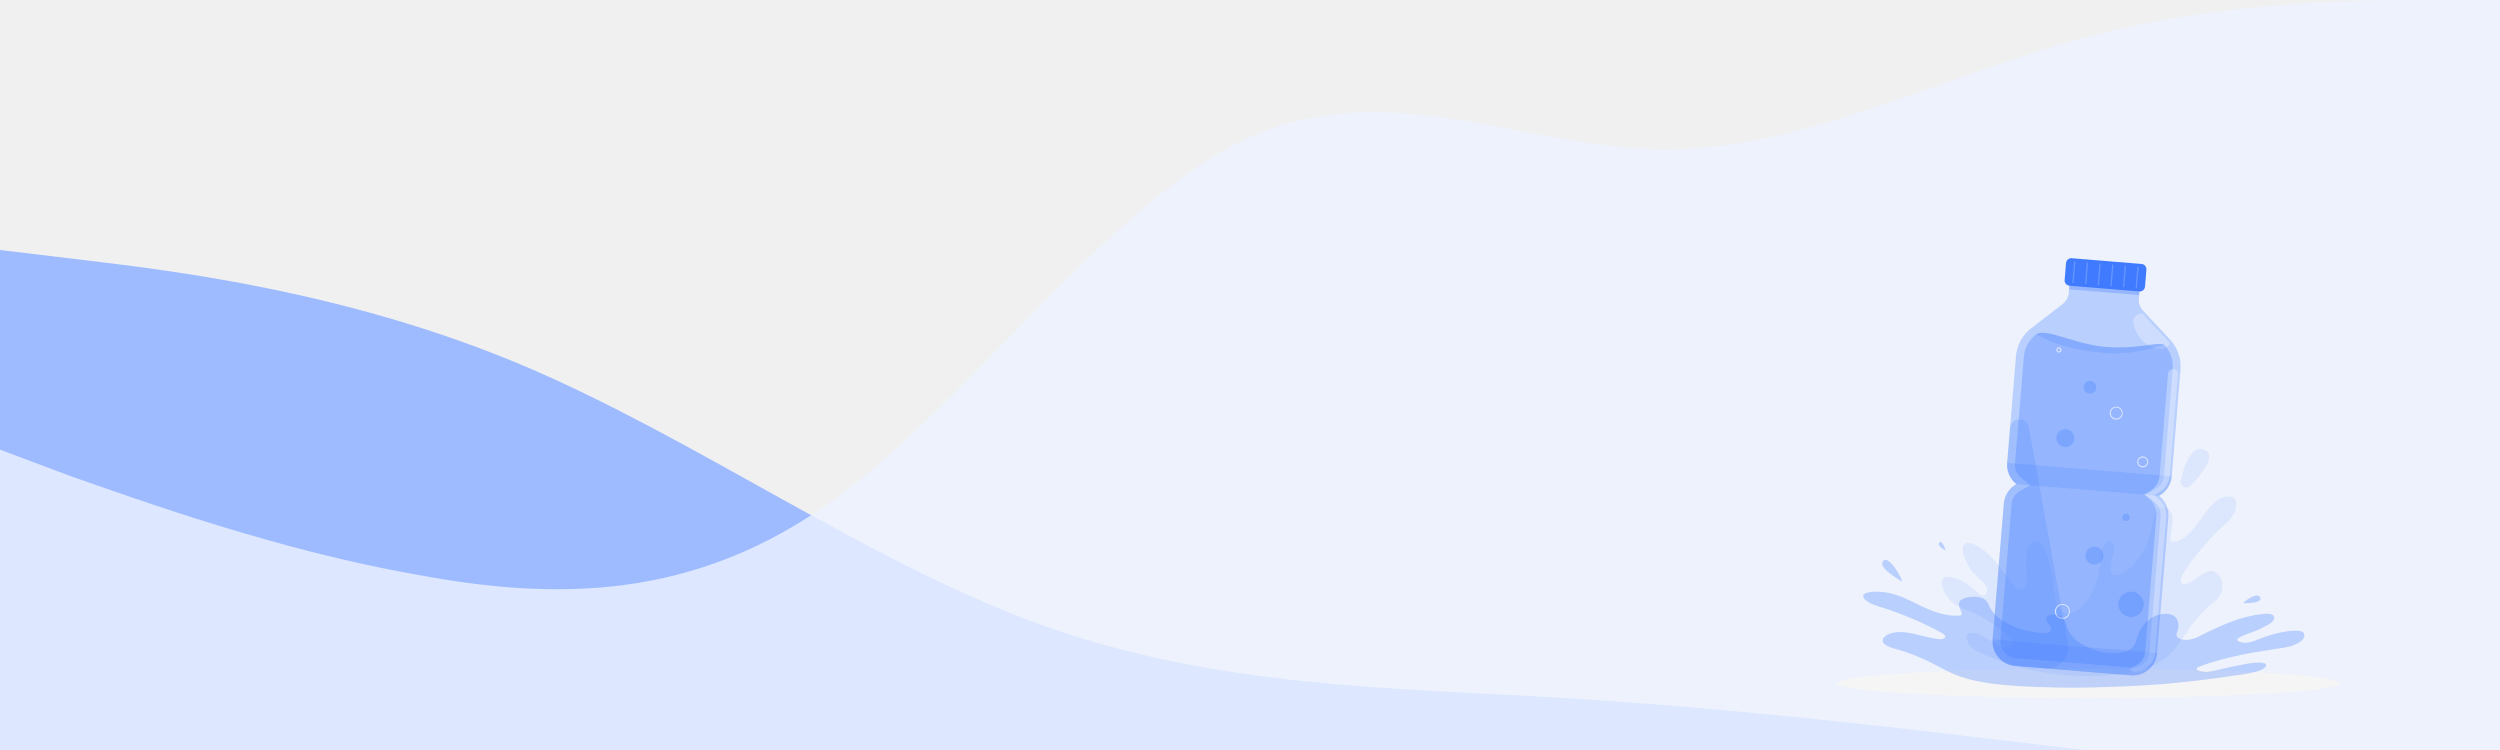
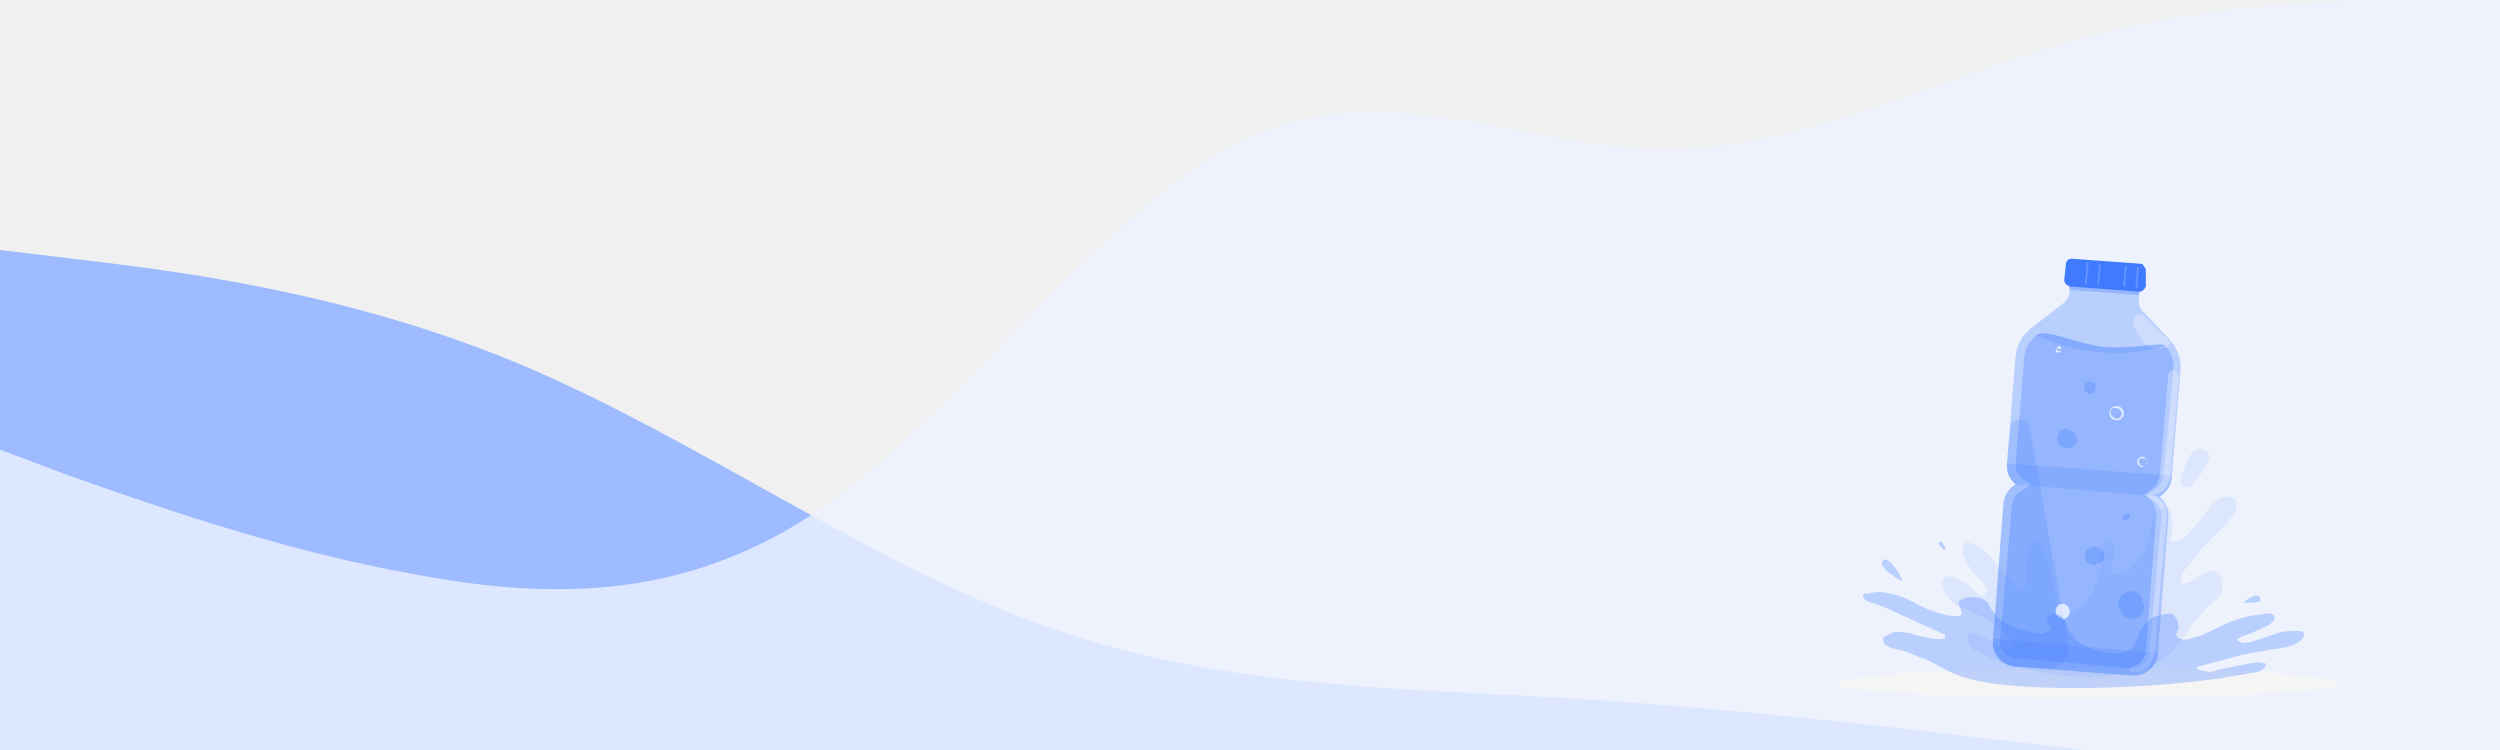
- <svg xmlns="http://www.w3.org/2000/svg" width="1440" height="432" viewBox="0 0 1440 432" fill="none">
-   <g clip-path="url(#clip0_146_849)">
-     <path fill-rule="evenodd" clip-rule="evenodd" d="M0 144L50 150C100 156 200 168 300 210C400 252 500 324 600 360C700 396 800 396 900 402C1000 408 1100 420 1150 426L1200 432H1150C1100 432 1000 432 900 432C800 432 700 432 600 432C500 432 400 432 300 432C200 432 100 432 50 432H0V144Z" fill="#9EBBFF" />
-     <path opacity="0.8" fill-rule="evenodd" clip-rule="evenodd" d="M1440 0H1400C1360 0 1280 0 1200 22C1120 43 1040 86 960 86C880 86 800 43 720 79C640 115 560 230 480 288C400 346 320 346 240 331C160 317 80 288 40 274L0 259V432H40C80 432 160 432 240 432C320 432 400 432 480 432C560 432 640 432 720 432C800 432 880 432 960 432C1040 432 1120 432 1200 432C1280 432 1360 432 1400 432H1440V0Z" fill="#ECF2FF" />
-     <g clip-path="url(#clip1_146_849)">
-       <path d="M1203 402C1283.1 402 1348.03 398.219 1348.03 393.554C1348.03 388.89 1283.1 385.109 1203 385.109C1122.9 385.109 1057.97 388.89 1057.97 393.554C1057.97 398.219 1122.9 402 1203 402Z" fill="#F5F5F5" />
-       <path opacity="0.1" d="M1118.7 334.591C1118.79 333.919 1119.13 333.307 1119.66 332.881C1120.19 332.454 1120.86 332.247 1121.54 332.301C1127.95 332.204 1133.94 336.717 1139.49 341.559C1140.73 342.626 1142.07 343.731 1143.45 342.611C1143.88 342.258 1144.19 341.785 1144.35 341.254C1144.59 340.384 1144.59 339.467 1144.35 338.597C1144.14 337.88 1143.8 337.208 1143.34 336.62C1140.92 333.449 1137.98 331.927 1135.6 328.652C1134.26 326.776 1133.15 324.747 1132.3 322.609C1131.55 320.729 1130.05 317.692 1130.65 315.148C1131.32 312.104 1133.6 312.365 1134.98 312.783C1139.36 314.088 1143.44 317.2 1147.15 321.072C1151.11 325.19 1154.69 330.152 1158.26 335.083C1159.61 336.956 1161.03 338.881 1162.75 339.56C1164.47 340.239 1166.65 339.142 1167.37 336.441C1168.1 333.74 1167.25 330.637 1167.07 327.951C1166.83 324.746 1166.98 321.523 1167.53 318.356C1167.77 316.682 1168.34 315.07 1169.2 313.611C1171.13 310.791 1173.98 311.783 1175.85 313.917C1177.28 315.702 1178.39 317.722 1179.12 319.886C1181.21 325.864 1182.47 332.103 1182.86 338.426C1183.14 342.343 1183.74 346.424 1185.35 349.461C1187.96 354.37 1192.83 353.982 1196.61 351.408C1203.19 346.931 1208.26 336.814 1209.61 325.504C1210.05 321.818 1210.17 317.834 1211.51 314.745C1212.69 312.074 1215.7 310.269 1217.17 313.148C1217.77 314.588 1217.93 316.168 1217.65 317.7C1217.39 319.216 1217.02 320.712 1216.54 322.176C1215.79 324.713 1215.04 329.465 1217.06 330.95C1217.36 331.133 1217.7 331.247 1218.05 331.286C1218.4 331.324 1218.76 331.286 1219.09 331.174C1225.7 329.801 1231.85 323.594 1235.89 314.932C1237.35 311.672 1238.47 308.269 1239.23 304.777C1239.71 302.643 1239.91 300.353 1240.45 298.234C1240.8 296.566 1241.5 294.992 1242.5 293.616C1245.07 290.542 1251.01 291.989 1251.35 298.577C1251.55 302.39 1250.53 306.12 1250.16 309.851C1249.93 312.179 1251.37 312.164 1252.45 312.089C1257.61 311.567 1262.17 306.374 1266.22 300.972C1271.03 294.548 1276.36 286.207 1282.92 285.961C1284.42 285.909 1286.91 286.103 1287.81 288.408C1288.22 289.821 1288.22 291.323 1287.81 292.735C1286.48 298.242 1282.57 301.084 1279.58 303.807C1271.14 311.699 1263.72 320.606 1257.49 330.323C1256.54 331.816 1255.56 334.278 1256.47 335.74C1256.64 336.018 1256.89 336.238 1257.19 336.371C1257.49 336.504 1257.83 336.544 1258.15 336.486C1261.24 336.247 1264.13 333.8 1266.95 331.771C1269.77 329.741 1272.97 327.966 1275.93 329.495C1276.84 330.04 1277.63 330.76 1278.26 331.613C1278.89 332.466 1279.35 333.435 1279.6 334.464C1280.13 336.268 1280.21 338.172 1279.85 340.015C1278.76 345.081 1274.07 347.357 1271.49 349.856C1267.94 353.275 1264.69 356.992 1261.77 360.965C1259.08 364.643 1256.53 368.672 1253.84 372.283C1244.12 385.213 1230.65 387.131 1218.69 388.63C1205.66 390.257 1192.61 389.376 1179.66 387.668C1170.24 386.414 1160.96 383.743 1151.77 380.572C1148.61 379.431 1145.48 378.185 1142.38 376.708C1139.05 375.126 1134.15 374.149 1132.87 367.919C1132.61 366.576 1132.92 365.487 1133.81 364.987C1136.57 363.42 1140.5 365.516 1143.1 366.897C1146.68 368.807 1150.08 371.53 1153.76 373C1154.35 373.29 1154.99 373.457 1155.65 373.492C1156.31 373.526 1156.97 373.427 1157.59 373.201C1158.2 372.947 1158.69 372.491 1159 371.91C1159.39 371.154 1159.49 370.279 1159.27 369.456C1159.12 369.011 1158.86 368.609 1158.52 368.284C1151.9 361.513 1143.99 356.13 1135.25 352.452C1132.44 351.251 1129.58 350.266 1126.88 348.565C1124.69 347.219 1122.81 345.442 1121.34 343.343C1120.08 341.336 1118.06 337.792 1118.7 334.591Z" fill="#407BFF" />
-       <path opacity="0.1" d="M1261.77 279.746C1261.27 280.262 1260.62 280.603 1259.9 280.715C1259.19 280.827 1258.47 280.706 1257.83 280.368C1257.19 280.031 1256.69 279.497 1256.38 278.846C1256.08 278.195 1256 277.464 1256.15 276.762C1258.73 264.265 1264.34 255.177 1271.01 259.893C1275.99 263.407 1268.18 273.098 1261.77 279.746Z" fill="#407BFF" />
-       <path opacity="0.3" d="M1243.67 285.58C1245.71 284.457 1247.44 282.847 1248.7 280.894C1249.97 278.941 1250.73 276.706 1250.92 274.389L1255.97 212.949C1256.24 209.79 1255.83 206.612 1254.79 203.618C1253.75 200.625 1252.09 197.881 1249.92 195.565L1234.34 178.92C1233.48 177.999 1232.83 176.911 1232.41 175.724C1232 174.537 1231.84 173.278 1231.94 172.026L1232.69 163.028L1192.36 159.723L1191.62 168.72C1191.51 169.972 1191.15 171.189 1190.55 172.293C1189.94 173.396 1189.12 174.362 1188.12 175.129L1170.02 189.029C1167.5 190.963 1165.42 193.401 1163.9 196.185C1162.39 198.969 1161.47 202.038 1161.21 205.197L1156.14 266.637C1155.95 268.951 1156.34 271.277 1157.27 273.407C1158.19 275.536 1159.64 277.404 1161.46 278.843C1159.42 279.966 1157.69 281.576 1156.43 283.529C1155.17 285.482 1154.41 287.717 1154.22 290.034L1147.77 368.374C1147.46 372.098 1148.65 375.791 1151.08 378.64C1153.5 381.49 1156.96 383.264 1160.69 383.572L1227.26 389.025C1229.11 389.178 1230.97 388.965 1232.74 388.4C1234.51 387.835 1236.14 386.928 1237.56 385.731C1238.97 384.535 1240.14 383.072 1240.99 381.426C1241.84 379.781 1242.35 377.985 1242.5 376.141L1248.96 297.801C1249.15 295.487 1248.77 293.16 1247.85 291.028C1246.93 288.896 1245.49 287.024 1243.67 285.58Z" fill="#407BFF" />
-       <path opacity="0.3" d="M1192.37 159.736L1191.8 166.674L1232.12 169.98L1232.69 163.042L1192.37 159.736Z" fill="#407BFF" />
-       <path opacity="0.3" d="M1249.55 197.169L1233.97 180.509C1233.97 180.509 1223.92 180.941 1231.72 193.229C1238.37 203.622 1249.96 202.003 1249.55 197.169Z" fill="white" />
-       <path opacity="0.2" d="M1147.78 368.344C1147.47 372.068 1148.66 375.761 1151.09 378.611C1153.51 381.46 1156.97 383.234 1160.7 383.542L1227.27 388.996C1229.12 389.148 1230.98 388.935 1232.75 388.37C1234.51 387.805 1236.15 386.898 1237.57 385.702C1238.98 384.505 1240.15 383.042 1240.99 381.397C1241.84 379.751 1242.36 377.955 1242.51 376.111L1147.78 368.344Z" fill="#407BFF" />
-       <path opacity="0.3" d="M1246.64 198.609C1248.38 200.47 1249.71 202.673 1250.55 205.076C1251.38 207.48 1251.71 210.032 1251.5 212.568L1246.44 274.016C1246.31 275.595 1245.79 277.118 1244.93 278.448C1244.06 279.779 1242.88 280.875 1241.49 281.641L1235.61 284.894L1240.88 289.064C1242.13 290.045 1243.11 291.319 1243.75 292.772C1244.38 294.225 1244.64 295.812 1244.51 297.391L1238.06 375.73C1237.85 378.269 1236.64 380.622 1234.7 382.272C1232.75 383.923 1230.23 384.736 1227.68 384.534L1161.11 379.08C1159.85 378.98 1158.62 378.633 1157.49 378.058C1156.36 377.483 1155.35 376.692 1154.53 375.73C1153.7 374.767 1153.08 373.653 1152.69 372.449C1152.3 371.246 1152.15 369.978 1152.25 368.717L1158.7 290.378C1158.83 288.797 1159.35 287.273 1160.21 285.942C1161.08 284.61 1162.26 283.512 1163.65 282.745L1169.53 279.492L1164.3 275.322C1163.05 274.341 1162.07 273.067 1161.43 271.614C1160.8 270.161 1160.53 268.575 1160.66 266.995L1165.73 205.555C1165.94 203.018 1166.68 200.554 1167.9 198.318C1169.11 196.083 1170.79 194.126 1172.81 192.573C1178.79 188.716 1194.5 198.318 1212.9 199.825C1231.29 201.332 1242.79 196.676 1246.64 198.609Z" fill="#407BFF" />
-       <path opacity="0.2" d="M1212.86 199.832C1194.47 198.34 1178.75 188.716 1172.77 192.573C1183.24 198.318 1195.21 201.877 1212.57 203.302C1229.93 204.727 1246.64 198.609 1246.64 198.609C1242.79 196.676 1231.24 201.347 1212.86 199.832Z" fill="#407BFF" />
-       <path opacity="0.2" d="M1156.15 266.637C1155.96 268.951 1156.35 271.277 1157.27 273.406C1158.2 275.536 1159.64 277.404 1161.47 278.843L1243.67 285.558C1245.71 284.434 1247.44 282.824 1248.7 280.872C1249.97 278.919 1250.73 276.684 1250.92 274.367L1156.15 266.637Z" fill="#407BFF" />
-       <path d="M1233.53 152.039L1193.33 148.732C1191.65 148.593 1190.17 149.843 1190.03 151.522L1189.23 161.278C1189.09 162.958 1190.34 164.432 1192.03 164.57L1232.23 167.878C1233.92 168.016 1235.39 166.767 1235.53 165.087L1236.33 155.331C1236.47 153.651 1235.22 152.177 1233.53 152.039Z" fill="#407BFF" />
-       <path opacity="0.2" d="M1194.07 163.065C1194.02 163.061 1193.97 163.048 1193.93 163.026C1193.88 163.003 1193.84 162.973 1193.81 162.935C1193.78 162.898 1193.76 162.854 1193.74 162.807C1193.73 162.761 1193.72 162.711 1193.72 162.662L1194.67 150.859C1194.68 150.76 1194.72 150.668 1194.8 150.604C1194.87 150.54 1194.97 150.508 1195.07 150.516C1195.17 150.524 1195.26 150.571 1195.33 150.646C1195.39 150.722 1195.42 150.82 1195.42 150.919L1194.44 162.715C1194.44 162.81 1194.4 162.899 1194.33 162.964C1194.26 163.029 1194.16 163.065 1194.07 163.065Z" fill="white" />
-       <path opacity="0.2" d="M1201.36 163.662C1201.31 163.658 1201.26 163.645 1201.22 163.623C1201.18 163.6 1201.14 163.569 1201.11 163.532C1201.07 163.495 1201.05 163.451 1201.03 163.404C1201.02 163.357 1201.01 163.308 1201.02 163.259L1201.99 151.463C1202 151.365 1202.05 151.274 1202.12 151.21C1202.2 151.146 1202.3 151.114 1202.39 151.12C1202.44 151.124 1202.49 151.137 1202.53 151.16C1202.58 151.182 1202.62 151.213 1202.65 151.251C1202.68 151.288 1202.7 151.332 1202.72 151.379C1202.73 151.425 1202.74 151.475 1202.73 151.523L1201.74 163.319C1201.73 163.412 1201.68 163.498 1201.61 163.562C1201.55 163.625 1201.46 163.661 1201.36 163.662Z" fill="white" />
-       <path opacity="0.2" d="M1208.65 164.289C1208.6 164.285 1208.55 164.272 1208.51 164.249C1208.46 164.227 1208.42 164.196 1208.39 164.159C1208.36 164.121 1208.33 164.078 1208.32 164.031C1208.3 163.984 1208.3 163.935 1208.3 163.886L1209.28 152.09C1209.29 151.993 1209.33 151.903 1209.41 151.839C1209.48 151.776 1209.58 151.743 1209.68 151.747C1209.73 151.751 1209.78 151.764 1209.82 151.786C1209.86 151.809 1209.9 151.84 1209.94 151.877C1209.97 151.914 1209.99 151.958 1210.01 152.005C1210.02 152.052 1210.03 152.101 1210.02 152.15L1209.05 163.946C1209.05 163.995 1209.03 164.042 1209.01 164.086C1208.99 164.13 1208.96 164.169 1208.92 164.201C1208.88 164.233 1208.84 164.257 1208.79 164.272C1208.75 164.287 1208.7 164.293 1208.65 164.289Z" fill="white" />
-       <path opacity="0.2" d="M1215.94 164.856C1215.89 164.852 1215.84 164.839 1215.8 164.816C1215.76 164.794 1215.72 164.763 1215.68 164.726C1215.65 164.688 1215.63 164.645 1215.61 164.598C1215.6 164.551 1215.59 164.502 1215.6 164.453L1216.57 152.657C1216.58 152.559 1216.63 152.468 1216.7 152.404C1216.78 152.34 1216.87 152.308 1216.97 152.314C1217.02 152.318 1217.07 152.331 1217.11 152.354C1217.16 152.376 1217.19 152.407 1217.23 152.444C1217.26 152.482 1217.28 152.526 1217.3 152.572C1217.31 152.619 1217.31 152.668 1217.31 152.717L1216.34 164.513C1216.33 164.561 1216.32 164.609 1216.3 164.653C1216.28 164.697 1216.25 164.736 1216.21 164.768C1216.17 164.8 1216.13 164.824 1216.08 164.839C1216.04 164.854 1215.99 164.86 1215.94 164.856Z" fill="white" />
-       <path opacity="0.2" d="M1223.2 165.453C1223.15 165.449 1223.1 165.435 1223.05 165.413C1223.01 165.391 1222.97 165.36 1222.94 165.323C1222.91 165.285 1222.88 165.242 1222.87 165.195C1222.85 165.148 1222.85 165.099 1222.85 165.05L1223.82 153.254C1223.84 153.157 1223.89 153.069 1223.96 153.005C1224.03 152.942 1224.13 152.908 1224.23 152.911C1224.28 152.915 1224.33 152.928 1224.37 152.95C1224.41 152.973 1224.45 153.004 1224.48 153.041C1224.52 153.078 1224.54 153.122 1224.56 153.169C1224.57 153.215 1224.58 153.265 1224.57 153.314L1223.6 165.109C1223.6 165.159 1223.58 165.207 1223.56 165.252C1223.54 165.296 1223.51 165.335 1223.47 165.367C1223.43 165.399 1223.39 165.424 1223.34 165.438C1223.3 165.453 1223.25 165.458 1223.2 165.453Z" fill="white" />
-       <path opacity="0.2" d="M1230.52 166.049C1230.47 166.046 1230.42 166.032 1230.38 166.01C1230.33 165.988 1230.29 165.957 1230.26 165.919C1230.23 165.882 1230.21 165.839 1230.19 165.792C1230.18 165.745 1230.17 165.696 1230.17 165.647L1231.12 153.843C1231.13 153.745 1231.17 153.654 1231.25 153.59C1231.32 153.526 1231.42 153.494 1231.52 153.5C1231.62 153.51 1231.71 153.557 1231.77 153.633C1231.83 153.708 1231.87 153.805 1231.86 153.903L1230.89 165.706C1230.88 165.799 1230.84 165.886 1230.77 165.949C1230.7 166.012 1230.61 166.048 1230.52 166.049Z" fill="white" />
-       <path opacity="0.2" d="M1168.59 246.112C1167.45 239.838 1158.29 240.285 1157.77 246.634L1156.12 266.637C1155.93 268.951 1156.32 271.277 1157.24 273.407C1158.17 275.536 1159.61 277.404 1161.44 278.843C1159.4 279.966 1157.67 281.576 1156.41 283.529C1155.14 285.482 1154.39 287.717 1154.2 290.034L1147.74 368.374C1147.44 372.098 1148.63 375.791 1151.05 378.64C1153.48 381.49 1156.94 383.264 1160.67 383.572L1177.87 384.982C1179.77 385.136 1181.68 384.855 1183.44 384.158C1185.21 383.461 1186.8 382.369 1188.08 380.964C1189.35 379.559 1190.29 377.88 1190.82 376.057C1191.34 374.234 1191.44 372.315 1191.1 370.448L1168.59 246.112Z" fill="#407BFF" />
-       <path opacity="0.3" d="M1234.79 348.692C1234.67 350.13 1234.13 351.501 1233.23 352.631C1232.33 353.761 1231.11 354.599 1229.74 355.041C1228.36 355.482 1226.88 355.506 1225.49 355.109C1224.1 354.713 1222.86 353.914 1221.92 352.814C1220.98 351.713 1220.4 350.361 1220.23 348.927C1220.07 347.494 1220.33 346.043 1220.99 344.76C1221.65 343.476 1222.68 342.417 1223.94 341.716C1225.21 341.015 1226.65 340.703 1228.1 340.821C1230.03 340.98 1231.82 341.899 1233.08 343.375C1234.33 344.851 1234.95 346.763 1234.79 348.692Z" fill="#407BFF" />
-       <path opacity="0.3" d="M1211.53 320.438C1211.45 321.455 1211.07 322.426 1210.43 323.226C1209.79 324.026 1208.93 324.62 1207.96 324.932C1206.98 325.245 1205.94 325.262 1204.95 324.982C1203.97 324.702 1203.09 324.136 1202.43 323.358C1201.77 322.579 1201.35 321.622 1201.23 320.607C1201.12 319.593 1201.3 318.566 1201.77 317.658C1202.24 316.75 1202.97 316 1203.86 315.504C1204.76 315.008 1205.78 314.788 1206.8 314.872C1208.17 314.986 1209.43 315.636 1210.32 316.679C1211.21 317.722 1211.64 319.074 1211.53 320.438Z" fill="#407BFF" />
-       <path opacity="0.3" d="M1189.89 257.55C1188.87 257.597 1187.86 257.341 1186.98 256.815C1186.11 256.288 1185.41 255.514 1184.97 254.591C1184.53 253.667 1184.38 252.635 1184.53 251.626C1184.69 250.617 1185.14 249.675 1185.82 248.92C1186.51 248.164 1187.41 247.63 1188.4 247.383C1189.39 247.136 1190.44 247.188 1191.4 247.533C1192.36 247.877 1193.2 248.499 1193.81 249.319C1194.42 250.139 1194.77 251.121 1194.82 252.141C1194.86 252.819 1194.76 253.497 1194.53 254.136C1194.3 254.775 1193.94 255.363 1193.48 255.865C1193.03 256.368 1192.47 256.775 1191.86 257.064C1191.24 257.353 1190.57 257.518 1189.89 257.55Z" fill="#407BFF" />
-       <path opacity="0.3" d="M1204.01 226.684C1203.28 226.72 1202.57 226.541 1201.94 226.169C1201.32 225.797 1200.82 225.25 1200.51 224.596C1200.2 223.941 1200.09 223.21 1200.2 222.494C1200.31 221.779 1200.63 221.111 1201.11 220.575C1201.6 220.039 1202.24 219.66 1202.94 219.485C1203.65 219.31 1204.39 219.348 1205.07 219.593C1205.75 219.838 1206.34 220.28 1206.78 220.862C1207.21 221.444 1207.45 222.141 1207.49 222.864C1207.53 223.83 1207.19 224.775 1206.54 225.491C1205.89 226.207 1204.98 226.636 1204.01 226.684Z" fill="#407BFF" />
-       <path opacity="0.3" d="M1226.72 298.122C1226.68 298.542 1226.52 298.942 1226.26 299.272C1226 299.602 1225.64 299.847 1225.24 299.975C1224.84 300.104 1224.4 300.111 1224 299.995C1223.59 299.878 1223.23 299.645 1222.95 299.323C1222.68 299.002 1222.51 298.606 1222.46 298.187C1222.41 297.768 1222.49 297.345 1222.68 296.969C1222.88 296.594 1223.18 296.284 1223.55 296.079C1223.92 295.874 1224.34 295.783 1224.76 295.817C1225.32 295.864 1225.85 296.133 1226.22 296.565C1226.58 296.998 1226.76 297.557 1226.72 298.122Z" fill="#407BFF" />
-       <path opacity="0.7" d="M1187.97 356.496H1187.61C1187.04 356.457 1186.48 356.305 1185.97 356.049C1185.45 355.793 1185 355.437 1184.62 355.004C1184.25 354.572 1183.97 354.071 1183.8 353.531C1183.63 352.99 1183.56 352.421 1183.61 351.855C1183.68 351.019 1183.99 350.222 1184.51 349.56C1185.03 348.898 1185.73 348.401 1186.52 348.128C1187.32 347.855 1188.17 347.82 1188.99 348.025C1189.8 348.231 1190.54 348.669 1191.11 349.286C1191.68 349.902 1192.06 350.671 1192.2 351.498C1192.34 352.326 1192.23 353.175 1191.9 353.944C1191.56 354.713 1191.01 355.367 1190.3 355.826C1189.6 356.286 1188.78 356.532 1187.94 356.533L1187.97 356.496ZM1187.97 348.408C1187.12 348.413 1186.3 348.706 1185.64 349.24C1184.98 349.774 1184.52 350.517 1184.34 351.346C1184.16 352.176 1184.26 353.041 1184.64 353.801C1185.02 354.561 1185.65 355.169 1186.42 355.525C1187.19 355.881 1188.06 355.964 1188.89 355.76C1189.72 355.556 1190.45 355.077 1190.96 354.403C1191.48 353.728 1191.75 352.898 1191.73 352.05C1191.71 351.202 1191.4 350.386 1190.85 349.736C1190.53 349.359 1190.14 349.049 1189.7 348.823C1189.26 348.598 1188.78 348.462 1188.29 348.423L1187.97 348.408Z" fill="white" />
-       <path opacity="0.7" d="M1234.24 269.189H1233.97C1233.14 269.12 1232.37 268.726 1231.83 268.093C1231.29 267.459 1231.03 266.638 1231.09 265.809C1231.16 264.979 1231.56 264.21 1232.2 263.671C1232.83 263.133 1233.66 262.868 1234.49 262.937C1235.32 263.005 1236.09 263.399 1236.63 264.033C1237.17 264.666 1237.44 265.488 1237.37 266.316C1237.3 267.146 1236.9 267.915 1236.27 268.458C1235.7 268.934 1234.98 269.194 1234.24 269.189ZM1231.66 265.839C1231.62 266.346 1231.73 266.853 1231.98 267.296C1232.23 267.739 1232.61 268.098 1233.07 268.329C1233.52 268.559 1234.03 268.65 1234.54 268.591C1235.05 268.532 1235.52 268.324 1235.91 267.995C1236.17 267.776 1236.39 267.507 1236.54 267.206C1236.7 266.904 1236.79 266.575 1236.82 266.236C1236.85 265.898 1236.81 265.558 1236.7 265.235C1236.6 264.912 1236.43 264.613 1236.21 264.354C1235.98 264.103 1235.71 263.899 1235.4 263.756C1235.09 263.612 1234.76 263.532 1234.42 263.518C1234.08 263.49 1233.74 263.528 1233.41 263.631C1233.09 263.734 1232.79 263.9 1232.53 264.119C1232.27 264.338 1232.06 264.606 1231.9 264.908C1231.75 265.209 1231.65 265.538 1231.63 265.876L1231.66 265.839Z" fill="white" />
-       <path opacity="0.7" d="M1185.91 203.04H1185.8C1185.41 203.002 1185.05 202.816 1184.8 202.521C1184.55 202.226 1184.42 201.845 1184.45 201.459C1184.47 201.169 1184.57 200.89 1184.75 200.658C1184.92 200.426 1185.16 200.25 1185.44 200.151C1185.71 200.053 1186.01 200.037 1186.29 200.105C1186.58 200.173 1186.83 200.322 1187.03 200.534C1187.23 200.746 1187.37 201.012 1187.42 201.299C1187.47 201.585 1187.43 201.88 1187.32 202.147C1187.2 202.414 1187.01 202.641 1186.77 202.802C1186.52 202.962 1186.24 203.047 1185.95 203.048L1185.91 203.04ZM1185 201.504C1184.99 201.681 1185.03 201.859 1185.11 202.015C1185.2 202.17 1185.33 202.297 1185.49 202.378C1185.65 202.459 1185.83 202.492 1186.01 202.472C1186.19 202.451 1186.35 202.379 1186.49 202.264C1186.63 202.148 1186.73 201.995 1186.78 201.824C1186.82 201.653 1186.82 201.471 1186.77 201.301C1186.71 201.131 1186.61 200.981 1186.47 200.87C1186.33 200.758 1186.16 200.691 1185.98 200.675C1185.86 200.664 1185.74 200.677 1185.63 200.713C1185.52 200.748 1185.41 200.807 1185.32 200.884C1185.23 200.961 1185.15 201.055 1185.1 201.162C1185.04 201.268 1185.01 201.384 1185 201.504Z" fill="white" />
-       <path opacity="0.7" d="M1218.98 241.68H1218.67C1218.18 241.642 1217.7 241.506 1217.26 241.282C1216.82 241.057 1216.43 240.748 1216.11 240.372C1215.79 239.996 1215.55 239.561 1215.4 239.091C1215.25 238.622 1215.19 238.127 1215.24 237.637C1215.3 236.916 1215.57 236.23 1216.02 235.661C1216.47 235.092 1217.07 234.666 1217.76 234.433C1218.45 234.2 1219.19 234.172 1219.89 234.35C1220.59 234.529 1221.23 234.908 1221.72 235.441C1222.21 235.973 1222.53 236.636 1222.65 237.35C1222.77 238.063 1222.68 238.795 1222.39 239.458C1222.1 240.121 1221.62 240.685 1221.02 241.082C1220.41 241.48 1219.7 241.693 1218.98 241.695L1218.98 241.68ZM1218.98 234.742C1218.23 234.738 1217.5 235.003 1216.93 235.488C1216.28 236.033 1215.88 236.811 1215.81 237.652C1215.76 238.173 1215.85 238.697 1216.06 239.177C1216.27 239.657 1216.59 240.078 1217 240.404C1217.42 240.729 1217.9 240.948 1218.42 241.042C1218.93 241.136 1219.46 241.101 1219.96 240.941C1220.46 240.782 1220.92 240.502 1221.28 240.126C1221.65 239.75 1221.91 239.291 1222.06 238.788C1222.2 238.285 1222.22 237.754 1222.11 237.242C1222 236.731 1221.77 236.254 1221.43 235.853C1221.16 235.533 1220.83 235.27 1220.45 235.079C1220.08 234.889 1219.67 234.774 1219.25 234.742H1218.98Z" fill="white" />
-       <path opacity="0.3" d="M1249.67 274.3L1254.5 215.709C1254.53 215.335 1254.49 214.958 1254.37 214.601C1254.26 214.243 1254.07 213.912 1253.83 213.626C1253.58 213.339 1253.29 213.104 1252.95 212.933C1252.61 212.762 1252.25 212.658 1251.87 212.628C1251.5 212.596 1251.12 212.639 1250.76 212.753C1250.4 212.867 1250.07 213.051 1249.79 213.293C1249.5 213.536 1249.26 213.833 1249.09 214.167C1248.92 214.501 1248.81 214.865 1248.78 215.239L1243.95 273.829C1243.8 275.777 1243.16 277.655 1242.09 279.296C1241.03 280.937 1239.57 282.289 1237.86 283.23L1234.92 284.864L1237.56 286.946C1239.1 288.155 1240.31 289.725 1241.09 291.516C1241.88 293.308 1242.2 295.264 1242.05 297.212L1235.59 375.551C1235.2 380.252 1232.24 382.542 1228.07 384.37C1227.81 384.488 1227.59 384.69 1227.45 384.945C1227.32 385.2 1227.27 385.492 1227.32 385.777C1227.36 386.062 1227.51 386.323 1227.72 386.52C1227.93 386.716 1228.2 386.836 1228.49 386.862C1231.63 387.118 1234.74 386.12 1237.15 384.087C1239.55 382.054 1241.05 379.153 1241.3 376.021L1247.76 297.682C1247.92 295.734 1247.59 293.777 1246.81 291.986C1246.03 290.194 1244.81 288.624 1243.27 287.416L1240.63 285.327L1243.57 283.7C1245.29 282.757 1246.74 281.405 1247.8 279.765C1248.87 278.124 1249.51 276.247 1249.67 274.3Z" fill="white" />
-       <path opacity="0.3" d="M1327.31 365.352C1326.5 361.696 1316.42 363.86 1314.33 364.196C1310.28 364.93 1306.31 366.072 1302.48 367.605C1298.27 369.254 1293.38 371.679 1289.02 369.172C1286.5 367.725 1295.25 364.867 1296.04 364.576C1299.76 363.273 1303.35 361.63 1306.77 359.667C1308.15 358.846 1310.83 356.884 1309.68 354.892C1308.72 353.243 1305.29 353.4 1303.2 353.653C1296.88 354.426 1290.68 355.977 1284.73 358.272C1278.96 360.561 1273.3 363.144 1267.78 366.009C1265.65 367.211 1263.32 368.046 1260.91 368.478C1258.28 368.851 1255.05 368.292 1254.01 366.837C1252.97 365.382 1254.31 363.681 1254.62 362.219C1255.05 360.47 1254.87 358.626 1254.1 356.996C1253.59 355.903 1252.74 355.007 1251.67 354.444C1248.82 352.952 1244.51 353.504 1241.65 354.683C1239.79 355.467 1238.1 356.585 1236.65 357.981C1233.72 360.695 1231.67 364.213 1230.75 368.09C1230.52 369.305 1230.05 370.461 1229.37 371.494C1228.69 372.528 1227.81 373.417 1226.79 374.111C1222.78 376.805 1215.43 376.648 1209.81 375.297C1200.01 372.977 1192.53 367.553 1190.73 361.428C1189.85 358.51 1189.42 355.459 1185.49 354.317C1182.95 353.571 1177.62 354.094 1178.76 357.302C1179.17 358.181 1179.71 358.995 1180.36 359.719C1181.4 361.084 1182.5 363.658 1179.42 364.487C1178.42 364.698 1177.39 364.749 1176.37 364.636C1166.44 363.972 1157.3 360.667 1151.37 356.011C1149.44 354.497 1147.8 352.644 1146.54 350.542C1145.84 349.386 1145.58 348.14 1144.81 346.998C1144.08 345.9 1143.04 345.037 1141.82 344.514C1138.01 342.88 1129.05 343.73 1128.42 347.312C1128.08 349.252 1129.29 351.355 1129.91 353.198C1130.02 353.431 1130.05 353.695 1129.99 353.944C1129.81 354.414 1129.1 354.549 1128.49 354.586C1120.48 355.116 1112.71 352.012 1105.98 348.774C1098.86 345.342 1091.02 340.873 1081.13 340.821C1079.08 340.728 1077.03 340.962 1075.06 341.515C1074.56 341.647 1074.1 341.887 1073.7 342.216C1073.46 342.467 1073.3 342.785 1073.24 343.128C1073.18 343.471 1073.23 343.824 1073.37 344.141C1073.69 344.798 1074.17 345.367 1074.76 345.797C1077.75 348.229 1081.94 349.214 1085.77 350.468C1097.11 354.134 1108.07 358.868 1118.51 364.606C1119.57 365.195 1121.44 366.561 1119.96 367.59C1118.48 368.62 1115.47 367.956 1113.7 367.665C1110.48 367.143 1107.39 366.307 1104.26 365.524C1100.11 364.479 1095.28 363.532 1090.79 364.397C1088.42 364.852 1086.3 365.822 1085.19 367.135C1084.81 367.519 1084.55 368.015 1084.47 368.55C1084.38 369.086 1084.47 369.635 1084.71 370.12C1086.25 372.858 1093.28 374.037 1097.11 375.342C1102.03 377.015 1106.83 378.991 1111.5 381.259C1115.48 383.228 1119.19 385.385 1123.23 387.317C1137.65 394.218 1157.81 395.106 1175.83 395.778C1195.39 396.524 1215.04 395.89 1234.54 394.808C1248.76 394.017 1262.71 392.457 1276.63 390.622C1280.63 390.1 1284.61 389.458 1288.6 388.914C1292.65 388.451 1296.65 387.66 1300.57 386.548C1301.98 386.19 1303.29 385.534 1304.42 384.624C1305.49 383.631 1305.83 382.333 1303.91 381.96C1299.9 381.162 1295.77 382.072 1291.85 382.781C1287.46 383.587 1283.1 384.514 1278.78 385.564C1276.81 386.087 1274.81 386.494 1272.8 386.78C1270.77 387.064 1268.7 386.932 1266.73 386.392C1266.09 386.19 1265.38 385.832 1265.35 385.265C1265.31 384.698 1265.85 384.34 1266.4 384.124C1274.47 380.93 1283.04 378.901 1291.68 377.036C1297.53 375.767 1303.49 374.992 1309.4 373.999C1314.77 373.096 1320.44 372.888 1325.1 369.485C1326.03 368.888 1326.75 368.021 1327.17 367.001C1327.37 366.476 1327.42 365.904 1327.31 365.352Z" fill="#407BFF" />
-       <path opacity="0.3" d="M1095.85 335.143C1093.66 328.928 1085.85 317.923 1084.2 324.422C1083.32 328.07 1095.85 335.143 1095.85 335.143Z" fill="#407BFF" />
-       <path opacity="0.3" d="M1291.96 347.378C1296.13 343.581 1301.34 341.321 1302.01 344.663C1302.64 347.826 1291.96 347.378 1291.96 347.378Z" fill="#407BFF" />
-       <path opacity="0.3" d="M1120.72 317.177C1117.86 315.685 1115.63 313.29 1117.31 312.29C1118.98 311.291 1120.72 317.177 1120.72 317.177Z" fill="#407BFF" />
+ <svg xmlns="http://www.w3.org/2000/svg" width="1440" height="432" fill="none">
+   <g clip-path="url(#a)">
+     <path fill-rule="evenodd" clip-rule="evenodd" d="m0 144 50 6c50 6 150 18 250 60s200 114 300 150 200 36 300 42 200 18 250 24l50 6H0V144Z" fill="#9EBBFF" />
+     <path opacity=".8" fill-rule="evenodd" clip-rule="evenodd" d="M1440 0h-40c-40 0-120 0-200 22-80 21-160 64-240 64s-160-43-240-7-160 151-240 209-160 58-240 43c-80-14-160-43-200-57L0 259v173h1440V0Z" fill="#ECF2FF" />
+     <g clip-path="url(#b)">
+       <path d="M1203 402c80 0 145-4 145-8 0-5-65-9-145-9s-145 4-145 9c0 4 65 8 145 8Z" fill="#F5F5F5" />
+       <path opacity=".1" d="M1119 335a3 3 0 0 1 3-3c6 0 12 5 17 10 2 1 3 2 4 1l1-2v-2l-1-2c-2-4-5-5-7-8l-4-6c0-2-2-5-1-8 0-3 3-3 4-2 4 1 8 4 12 8l11 14 5 5c1 0 4-1 4-4v-8l1-10 1-4c2-3 5-2 7 0l3 6 4 18 2 11c3 5 8 5 12 2 6-4 11-14 13-25 0-4 0-8 2-11 1-3 4-5 5-2l1 5-1 4c-1 3-2 7 0 9a2 2 0 0 0 2 0c7-1 13-7 17-16l3-10 1-7 3-4c2-3 8-2 8 5 1 3 0 7-1 11 0 2 1 2 2 2 6 0 10-6 14-11 5-6 10-15 17-15 1 0 4 0 5 2v5c-2 5-5 8-8 11-9 8-16 17-23 26l-1 6a2 2 0 0 0 2 0c3 0 6-2 9-4s6-4 9-3a8 8 0 0 1 4 5v6c-1 5-6 7-9 10l-9 11-8 11c-10 13-23 15-35 17a153 153 0 0 1-77-12c-3-2-8-3-9-9l1-3c3-2 7 1 9 2 4 2 7 5 11 6a5 5 0 0 0 4 0l1-1v-4c-7-6-15-12-24-16l-8-3-6-6c-1-2-3-5-2-8ZM1262 280a3 3 0 0 1-4 0 3 3 0 0 1-2-3c3-13 8-22 15-17 5 3-3 13-9 20Z" fill="#407BFF" />
+       <path opacity=".3" d="M1244 286a14 14 0 0 0 7-12l5-61a23 23 0 0 0-6-17l-16-17a9 9 0 0 1-2-7l1-9-41-3v9a9 9 0 0 1-4 6l-18 14a23 23 0 0 0-9 16l-5 62a14 14 0 0 0 5 12 14 14 0 0 0-7 11l-6 78a14 14 0 0 0 13 16l66 5a14 14 0 0 0 16-13l6-78a14 14 0 0 0-5-12Z" fill="#407BFF" />
+       <path opacity=".3" d="M1192 160v7l40 3 1-7-41-3Z" fill="#407BFF" />
+       <path opacity=".3" d="m1250 197-16-16s-10 0-2 12c6 11 18 9 18 4Z" fill="#fff" />
+       <path opacity=".2" d="M1148 368a14 14 0 0 0 13 16l66 5a14 14 0 0 0 16-13l-95-8Z" fill="#407BFF" />
+       <path opacity=".3" d="M1247 199a18 18 0 0 1 5 14l-6 61a10 10 0 0 1-5 8l-5 3 5 4a10 10 0 0 1 4 8l-7 79a10 10 0 0 1-10 9l-67-6a10 10 0 0 1-9-10l7-79a10 10 0 0 1 5-7l6-4-6-4a10 10 0 0 1-3-8l5-61a18 18 0 0 1 7-13c6-4 22 5 40 7 18 1 30-3 34-1Z" fill="#407BFF" />
+       <path opacity=".2" d="M1213 200c-19-2-34-11-40-7 10 5 22 9 40 10 17 2 34-4 34-4-4-2-16 2-34 1ZM1156 267a14 14 0 0 0 5 12l83 7a14 14 0 0 0 7-12l-95-7Z" fill="#407BFF" />
+       <path d="m1234 152-41-3c-1 0-3 1-3 3l-1 9c0 2 1 3 3 4l40 3c2 0 3-1 4-3v-10l-2-3Z" fill="#407BFF" />
+       <path opacity=".2" d="m1194 163 1-12-1 12ZM1201 164v-1l1-12h1v1l-1 11v1h-1ZM1209 164h-1l1-12h1l-1 12ZM1216 165v-1l1-11v-1 1l-1 12ZM1223 165l1-12h1l-1 12h-1ZM1231 166h-1l1-12h1l-1 12Z" fill="#fff" />
+       <path opacity=".2" d="M1169 246c-2-6-11-6-11 1l-2 20a14 14 0 0 0 5 12 14 14 0 0 0-7 11l-6 78a14 14 0 0 0 13 16l17 1a12 12 0 0 0 13-15l-22-124Z" fill="#407BFF" />
+       <path opacity=".3" d="M1235 349a7 7 0 0 1-13 4 7 7 0 1 1 11-10l2 6ZM1212 320a5 5 0 0 1-4 5 5 5 0 0 1-7-4 5 5 0 0 1 6-6 5 5 0 0 1 5 5ZM1190 258a5 5 0 0 1-5-6l1-3a5 5 0 0 1 8 0 5 5 0 0 1-4 9ZM1204 227a4 4 0 0 1-3-2 4 4 0 0 1 0-4 4 4 0 0 1 4-1l2 1v2a4 4 0 0 1-3 4ZM1227 298l-1 1a2 2 0 0 1-2 1l-1-1a2 2 0 0 1 0-2l1-1a2 2 0 0 1 3 2Z" fill="#407BFF" />
+       <path opacity=".7" d="M1188 356a4 4 0 0 1-4-4 4 4 0 0 1 3-4 4 4 0 0 1 5 3 4 4 0 0 1-2 5l-2 1v-1Zm0-8ZM1234 269a3 3 0 0 1-3-3 3 3 0 0 1 3-3 3 3 0 0 1 2 5l-2 1Zm-2-3a3 3 0 0 0 1 2 3 3 0 0 0 4-1 3 3 0 0 0-2-3h-1a3 3 0 0 0-1 0l-1 1v1ZM1186 203h-1a1 1 0 0 1 0-2v-1a1 1 0 0 1 2 1v2h-1Zm-1-1a1 1 0 0 0 1 0 1 1 0 0 0 1 0v-1h-1a1 1 0 0 0-1 0v1ZM1219 242a4 4 0 0 1-4-4 4 4 0 0 1 3-4 4 4 0 0 1 4 1 4 4 0 0 1-3 7Zm0-7h-2a3 3 0 0 0 0 5 3 3 0 0 0 3 1 3 3 0 0 0 2-2 3 3 0 0 0-1-3 3 3 0 0 0-2-1Z" fill="#fff" />
+       <path opacity=".3" d="m1250 274 5-58-1-1a3 3 0 0 0-2-2 3 3 0 0 0-3 2l-5 59a12 12 0 0 1-6 9l-3 2 3 2a12 12 0 0 1 4 10l-6 79c-1 4-4 7-8 8l-1 1a1 1 0 0 0 1 2 12 12 0 0 0 13-11l7-78a12 12 0 0 0-5-11l-2-2 3-1a12 12 0 0 0 6-10Z" fill="#fff" />
+       <path opacity=".3" d="M1327 365c0-3-11-1-13-1l-12 4c-4 1-9 4-13 1-2-1 6-4 7-4l11-5c1-1 4-3 3-5s-5-2-7-1c-6 0-12 2-18 4l-17 8-7 2c-3 1-6 0-7-1-1-2 0-3 1-5l-1-5-2-3c-3-1-7 0-10 1-2 0-4 2-5 3-3 3-5 6-6 10a9 9 0 0 1-4 6c-4 3-12 3-17 1-10-2-17-7-19-14-1-2-2-6-6-7-2 0-7 0-6 3l1 3c1 1 3 4-1 4l-3 1c-10-1-19-4-25-9l-4-5-2-4-3-2c-4-2-13-1-14 2l2 6v1l-2 1c-8 0-15-3-22-6-7-4-15-8-25-8l-6 1h-1a2 2 0 0 0-1 2l2 2 11 4 33 15c1 0 2 2 1 3h-6l-10-2c-4-2-9-2-13-2l-6 3a3 3 0 0 0 0 3c1 3 8 4 12 5l15 6 11 6c15 7 35 8 53 9a629 629 0 0 0 101-5l12-2 12-2 3-2c1-1 2-3 0-3-4-1-8 0-12 1a235 235 0 0 0-19 4l-6-1-2-1 1-1 26-7 17-3c6-1 11-1 16-5l2-2v-2ZM1096 335c-2-6-10-17-12-11-1 4 12 11 12 11ZM1292 347c4-3 9-6 10-2 1 3-10 2-10 2ZM1121 317c-3-1-5-4-4-5 2-1 4 5 4 5Z" fill="#407BFF" />
    </g>
  </g>
  <defs>
-     <clipPath id="clip0_146_849">
-       <rect width="1440" height="432" fill="white" />
+     <clipPath id="a">
+       <path fill="#fff" d="M0 0h1440v432H0z" />
    </clipPath>
-     <clipPath id="clip1_146_849">
-       <rect width="374" height="278" fill="white" transform="translate(1016 124)" />
+     <clipPath id="b">
+       <path fill="#fff" transform="translate(1016 124)" d="M0 0h374v278H0z" />
    </clipPath>
  </defs>
</svg>
